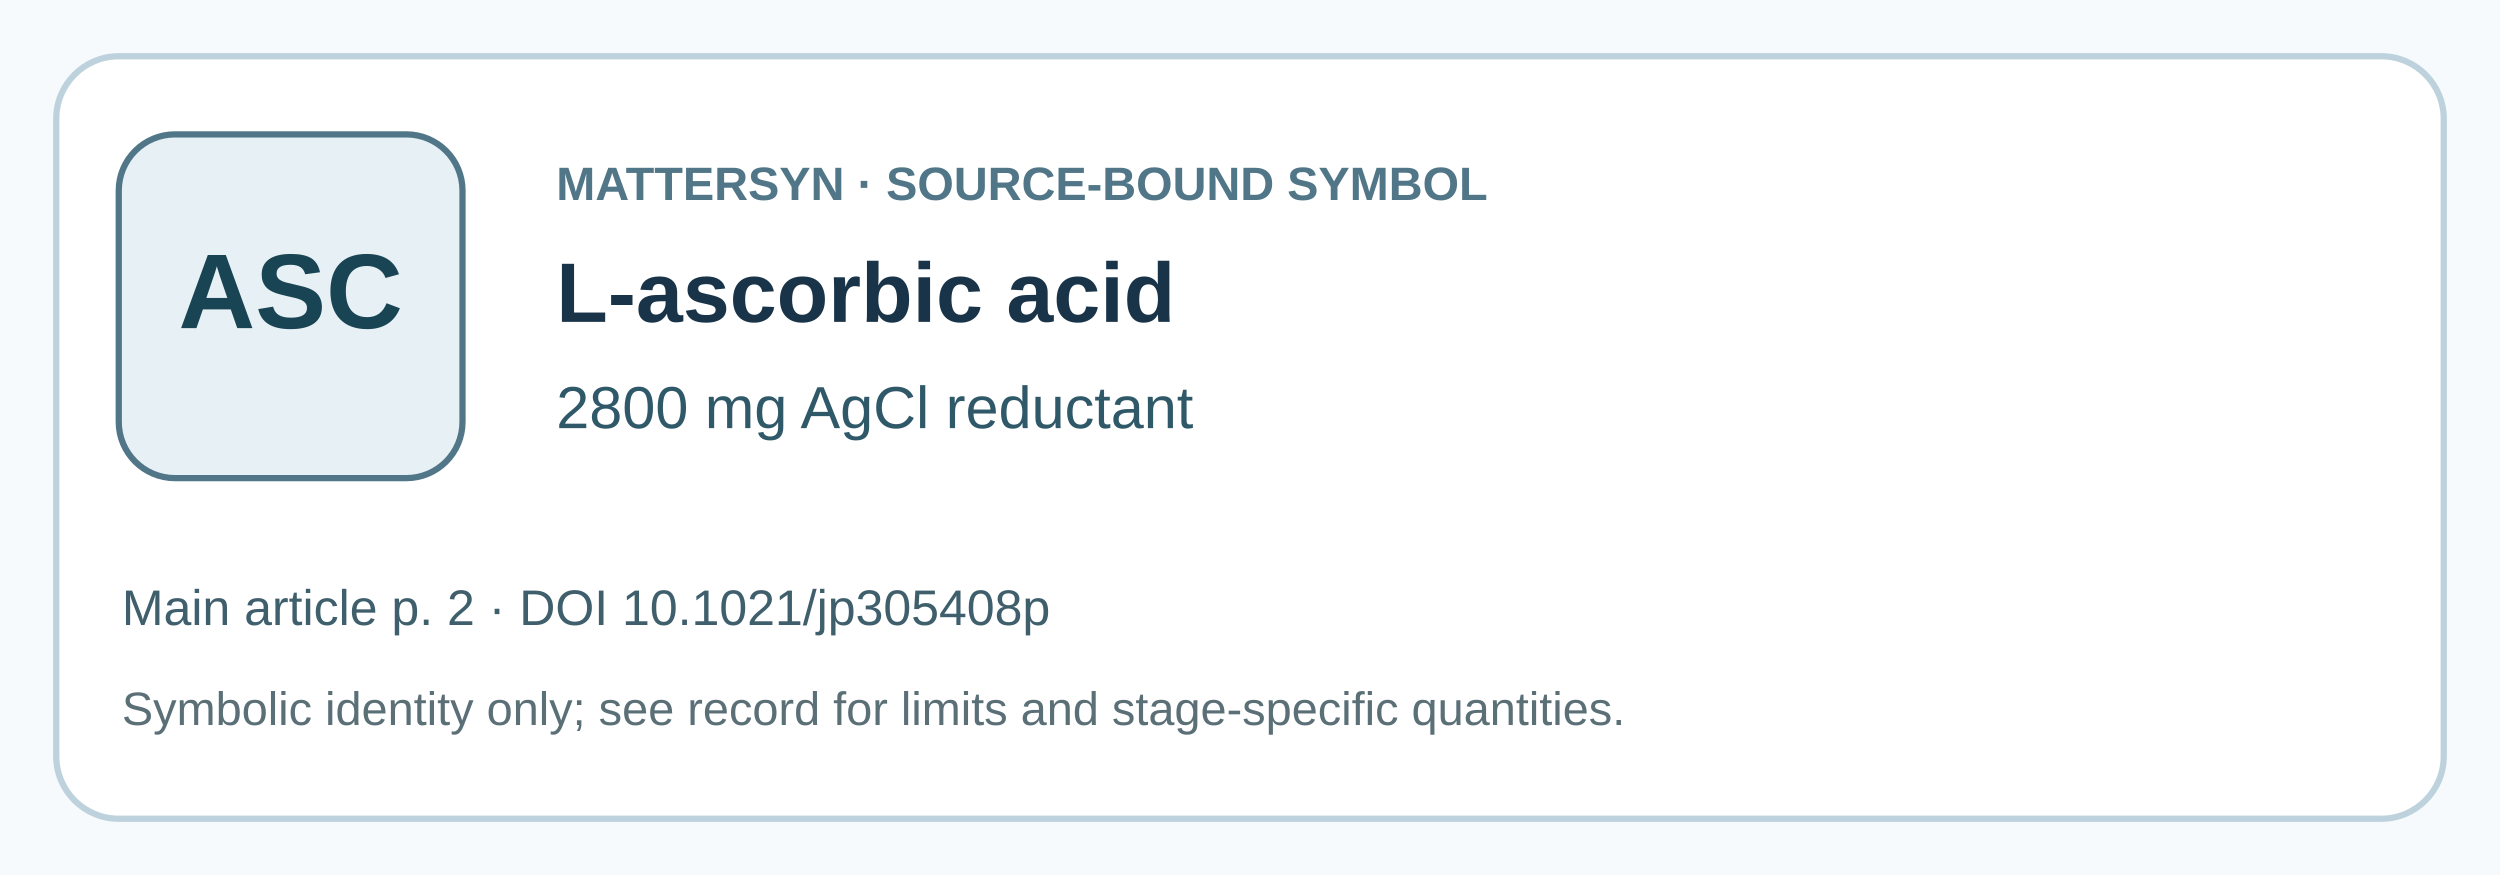
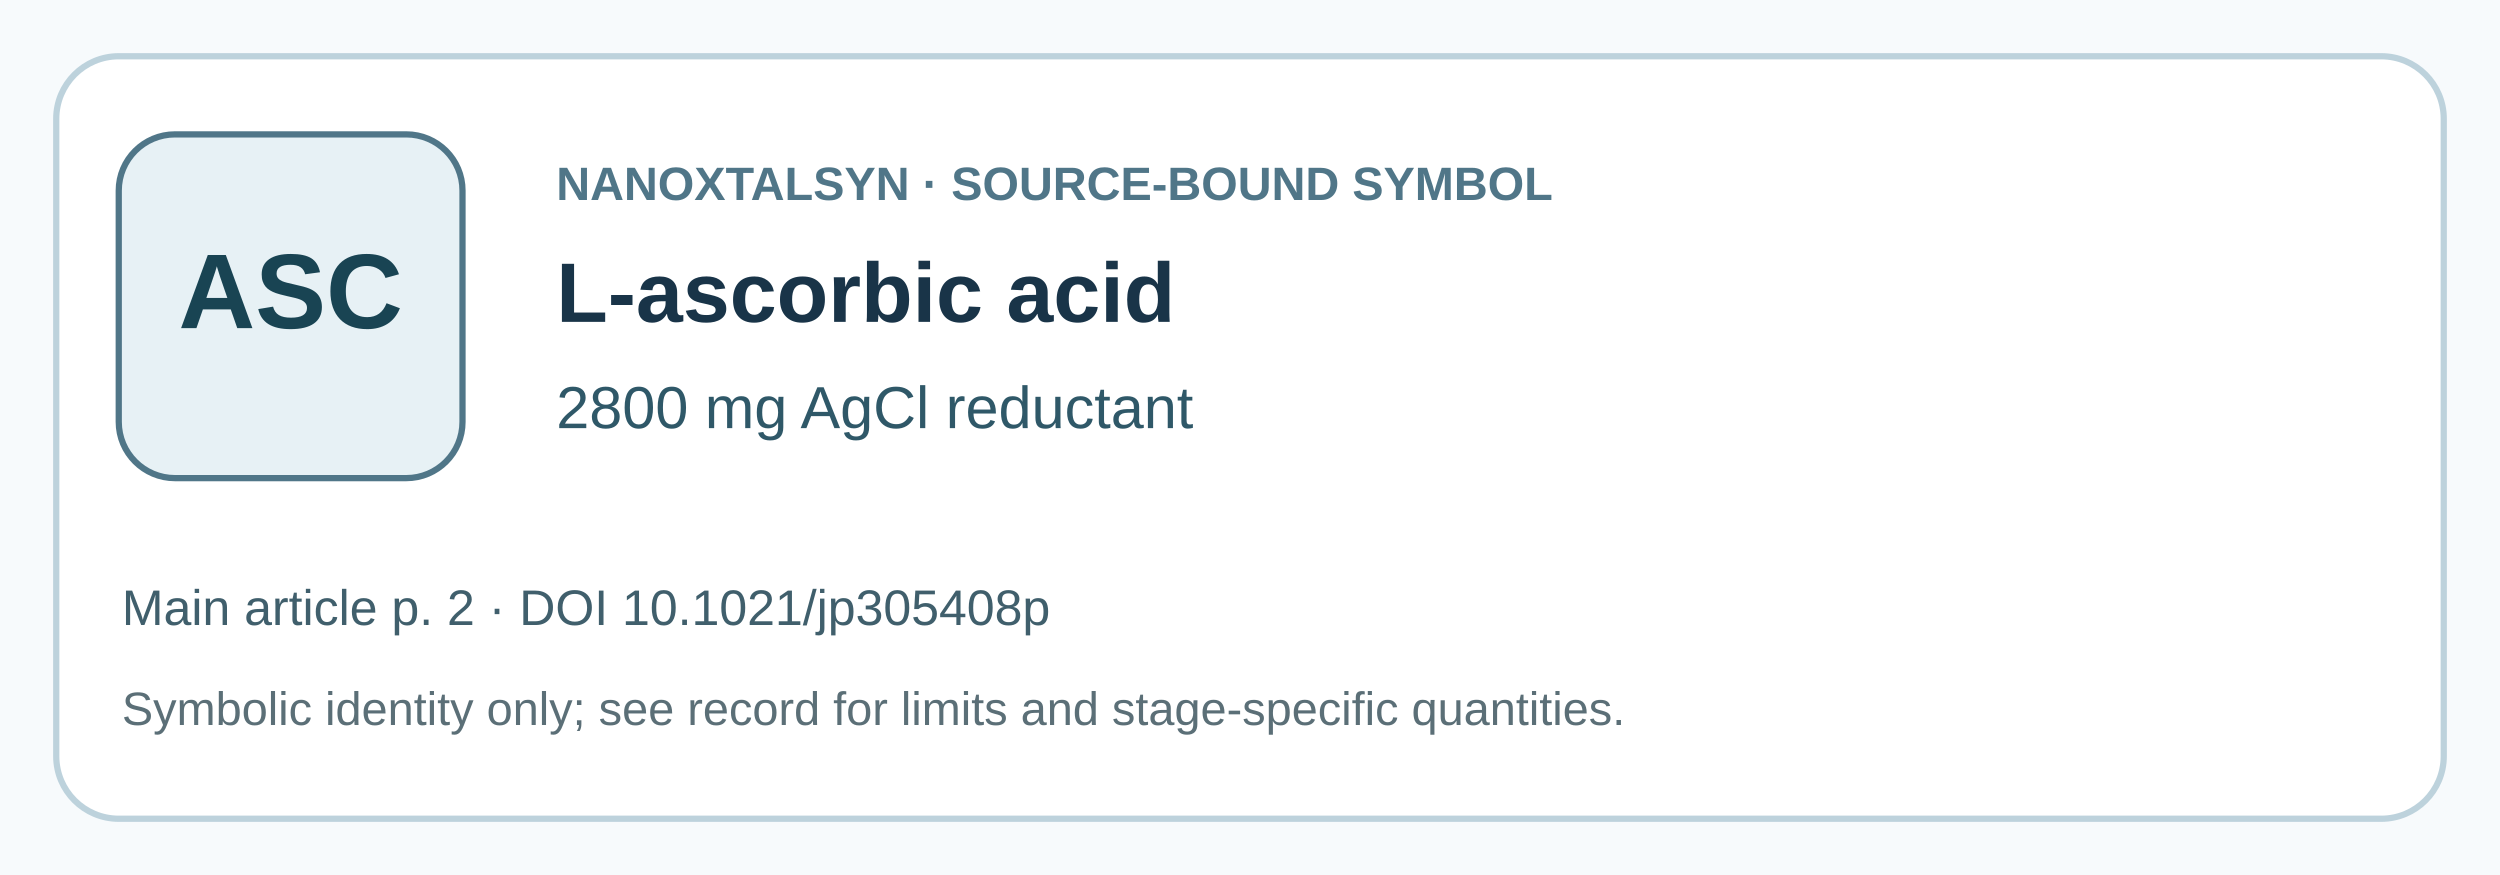
<svg xmlns="http://www.w3.org/2000/svg" width="800" height="280" viewBox="0 0 800 280" role="img" aria-labelledby="title desc">
  <rect width="800" height="280" fill="#f7fafc" />
  <rect x="18" y="18" width="764" height="244" rx="20" fill="#fff" stroke="#bdd2dc" stroke-width="2" />
  <rect x="38" y="43" width="110" height="110" rx="18" fill="#e7f1f5" stroke="#507688" stroke-width="2" />
  <text x="93" y="105" text-anchor="middle" font-family="Arial,sans-serif" font-size="34" font-weight="700" fill="#194453">ASC</text>
-   <text x="178" y="64" font-family="Arial,sans-serif" font-size="15" font-weight="700" fill="#507688">MATTERSYN · SOURCE-BOUND SYMBOL</text>
+   <text x="178" y="64" font-family="Arial,sans-serif" font-size="15" font-weight="700" fill="#507688">NANOXTALSYN · SOURCE-BOUND SYMBOL</text>
  <text x="178" y="103" font-family="Arial,sans-serif" font-size="27" font-weight="700" fill="#193448">L-ascorbic acid</text>
  <text x="178" y="137" font-family="Arial,sans-serif" font-size="19" fill="#2f5868">2800 mg AgCl reductant</text>
  <text x="39" y="200" font-family="Arial,sans-serif" font-size="16" fill="#405f6c">Main article p. 2 · DOI 10.1021/jp305408p</text>
  <text x="39" y="232" font-family="Arial,sans-serif" font-size="15" fill="#5b6f77">Symbolic identity only; see record for limits and stage-specific quantities.</text>
</svg>
